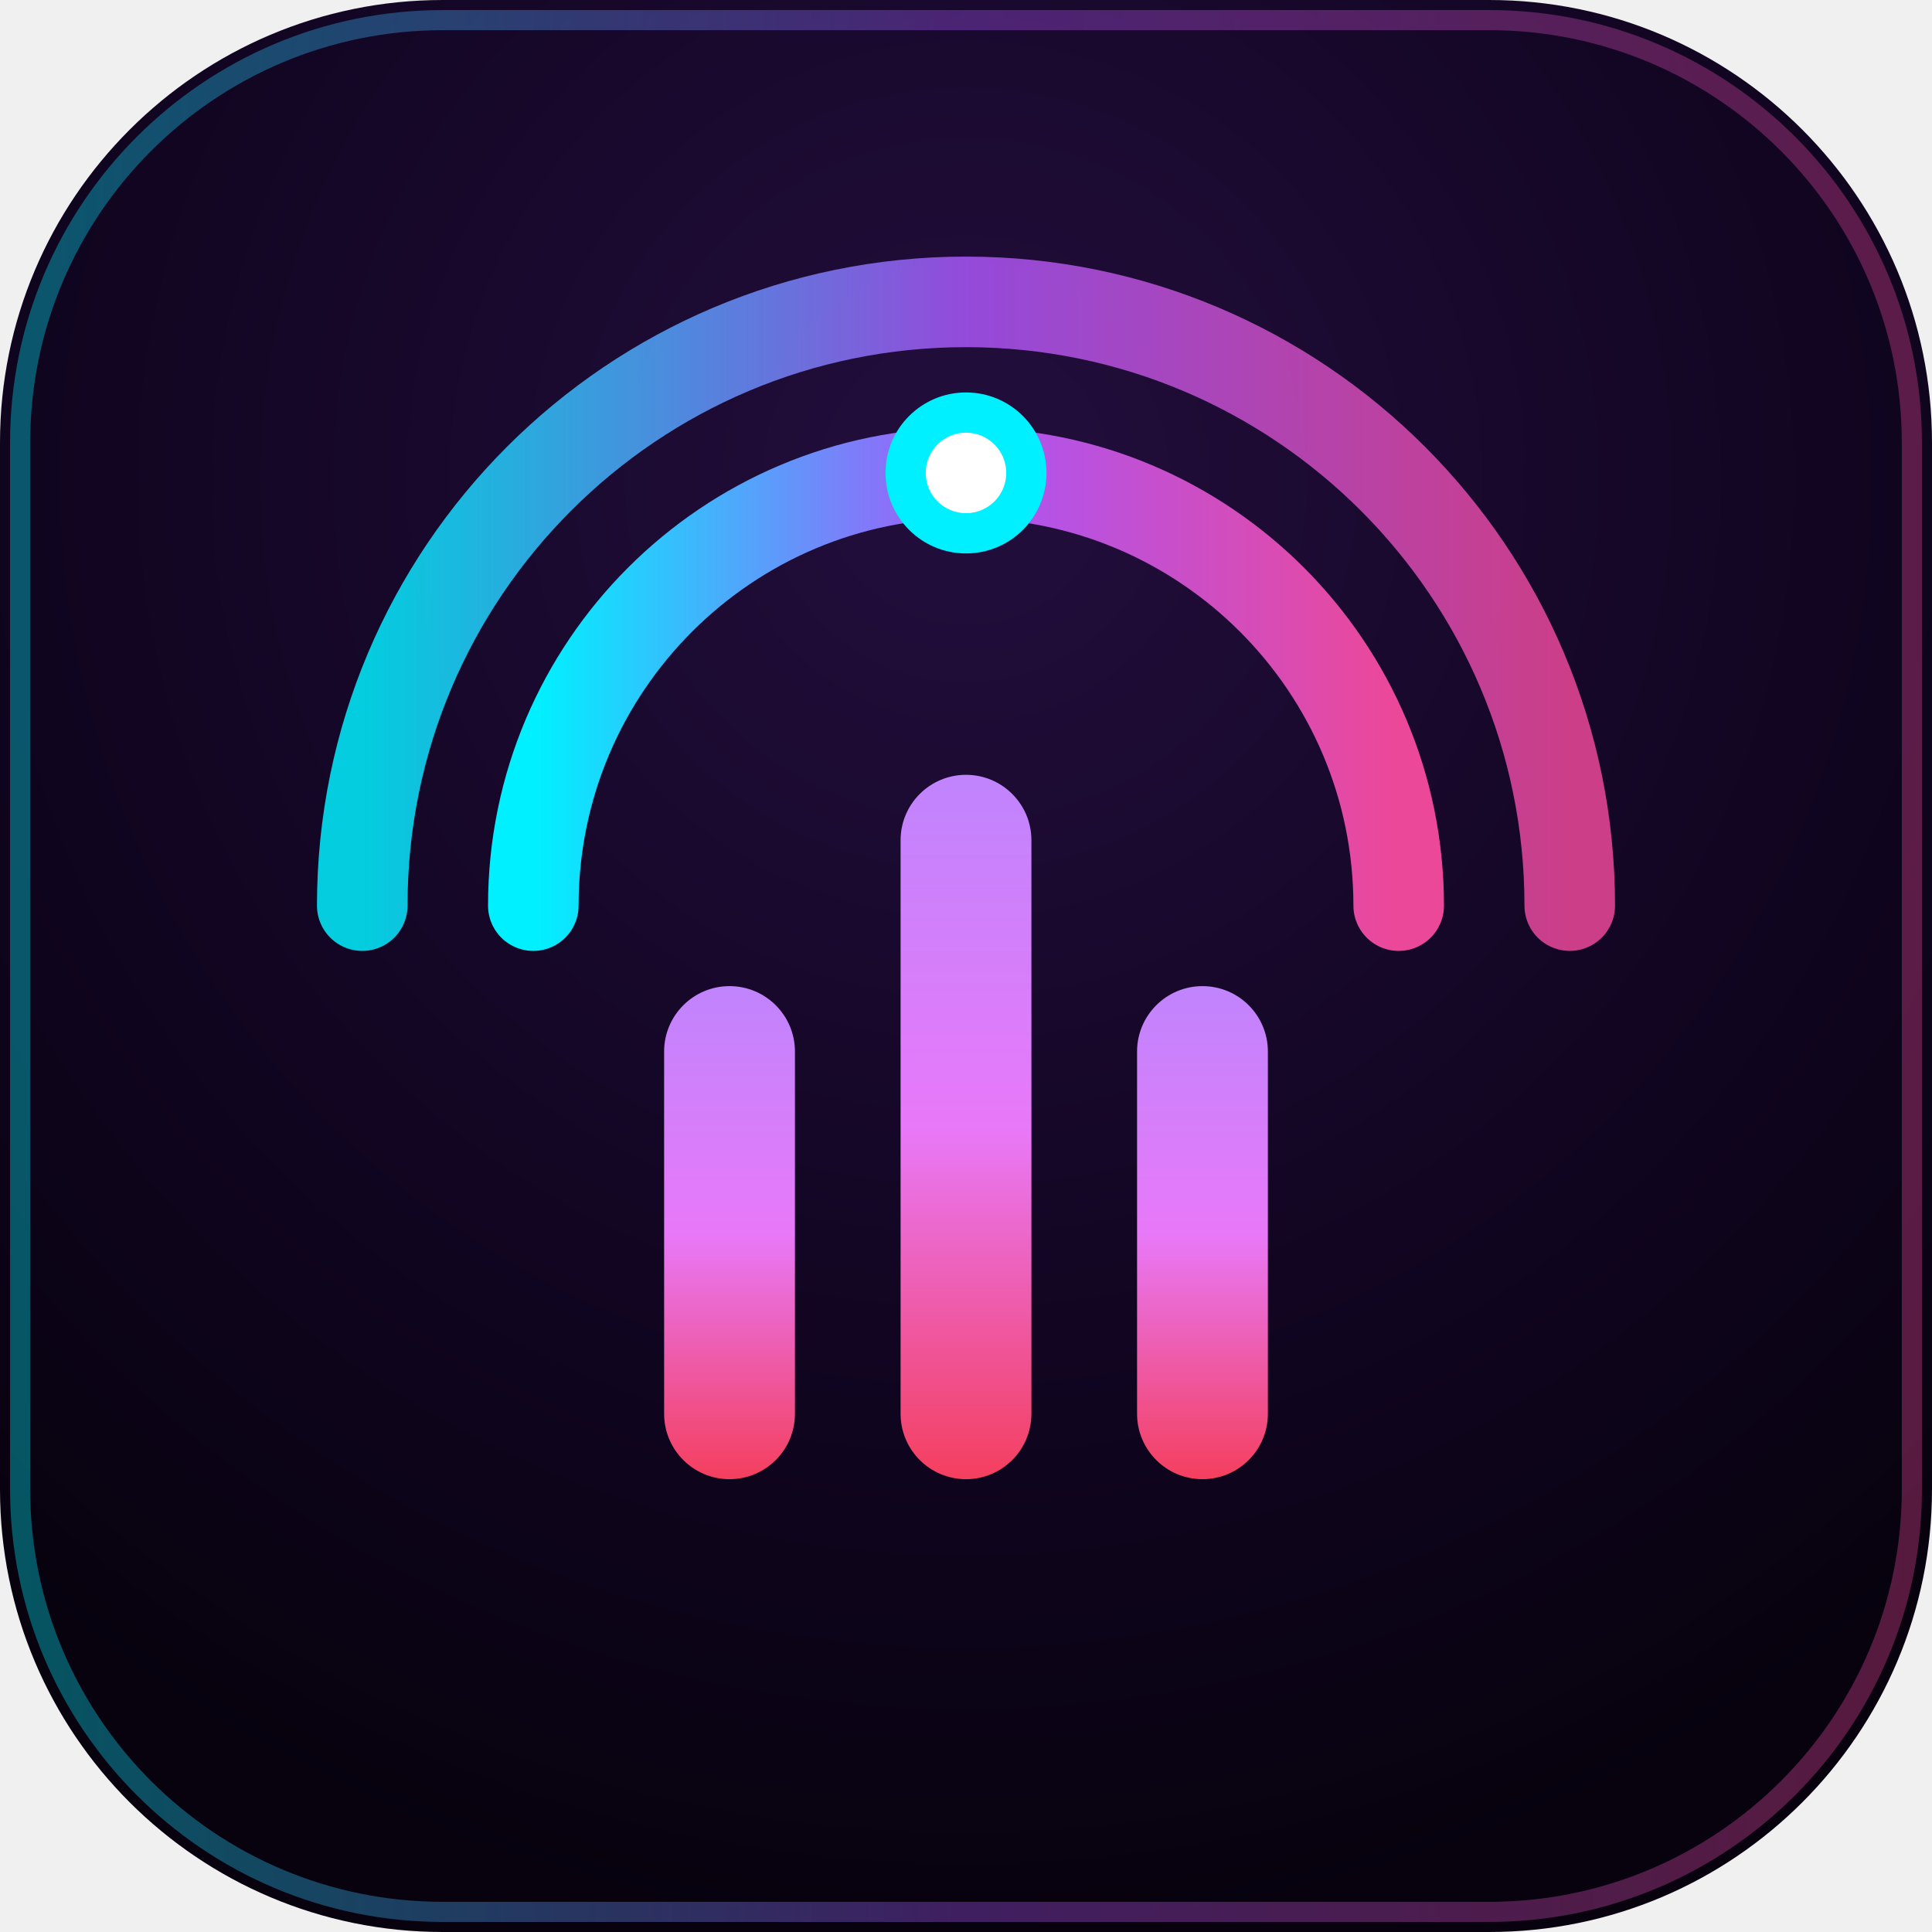
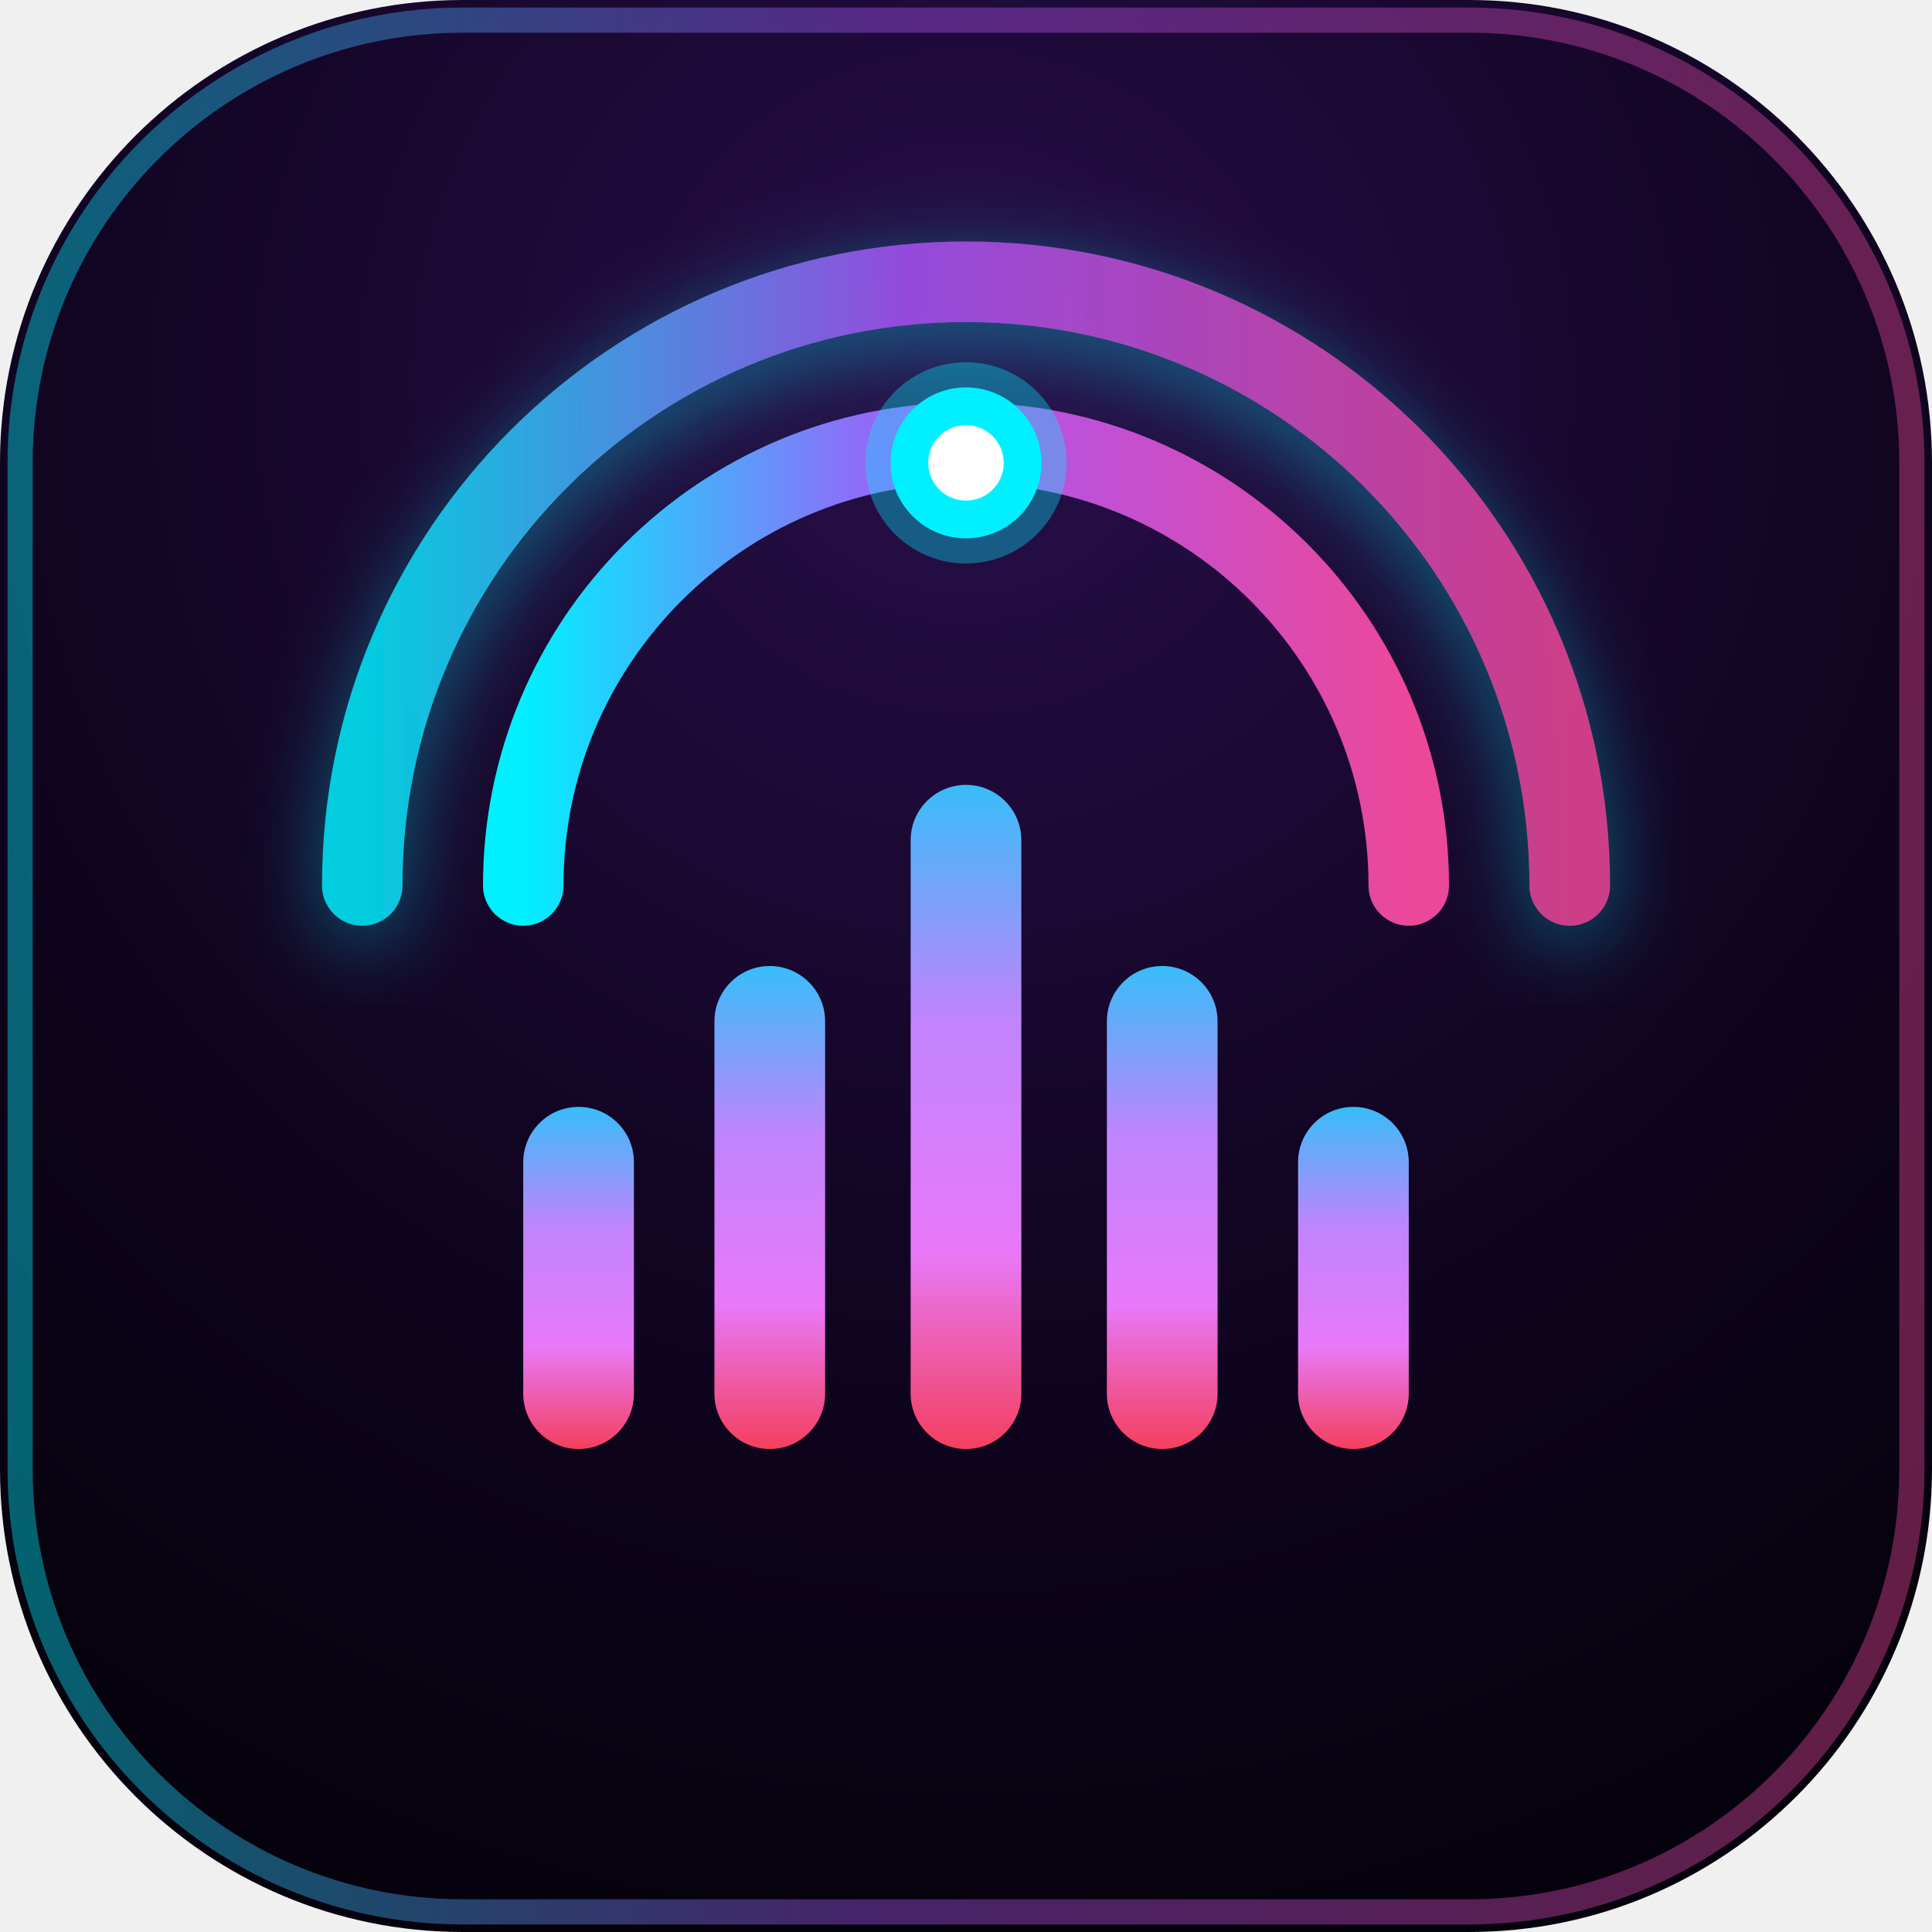
<svg xmlns="http://www.w3.org/2000/svg" viewBox="0 0 192 192" width="192" height="192">
  <defs>
-     <radialGradient id="icon192Bg" cx="50%" cy="25%" r="75%">
-       <stop offset="0%" stop-color="#230E3D" />
-       <stop offset="60%" stop-color="#110521" />
-       <stop offset="100%" stop-color="#07020E" />
+     <radialGradient id="icon192Bg" cx="50%" cy="20%" r="80%">
+       <stop offset="0%" stop-color="#280F4A" />
+       <stop offset="55%" stop-color="#120524" />
+       <stop offset="100%" stop-color="#06020D" />
    </radialGradient>
    <linearGradient id="icon192Wave" x1="0%" y1="0%" x2="100%" y2="0%">
      <stop offset="0%" stop-color="#00F0FF" />
-       <stop offset="50%" stop-color="#A855F7" />
+       <stop offset="45%" stop-color="#A855F7" />
      <stop offset="100%" stop-color="#EC4899" />
    </linearGradient>
    <linearGradient id="icon192Bar" x1="0%" y1="0%" x2="0%" y2="100%">
-       <stop offset="0%" stop-color="#C084FC" />
-       <stop offset="50%" stop-color="#E879F9" />
+       <stop offset="0%" stop-color="#38BDF8" />
+       <stop offset="35%" stop-color="#C084FC" />
+       <stop offset="70%" stop-color="#E879F9" />
      <stop offset="100%" stop-color="#F43F5E" />
    </linearGradient>
+     <filter id="icon192Glow" x="-20%" y="-20%" width="140%" height="140%">
+       <feDropShadow dx="0" dy="2" stdDeviation="4" flood-color="#00F0FF" flood-opacity="0.45" />
+     </filter>
  </defs>
-   <rect width="192" height="192" rx="44" fill="url(#icon192Bg)" />
-   <rect width="188" height="188" x="2" y="2" rx="42" fill="none" stroke="url(#icon192Wave)" stroke-width="2" opacity="0.35" />
-   <path d="M 36 90 A 60 60 0 0 1 156 90" fill="none" stroke="url(#icon192Wave)" stroke-width="9" stroke-linecap="round" opacity="0.85" />
-   <path d="M 53 90 A 43 43 0 0 1 139 90" fill="none" stroke="url(#icon192Wave)" stroke-width="9" stroke-linecap="round" />
-   <rect x="66" y="98" width="13" height="49" rx="6.5" fill="url(#icon192Bar)" />
-   <rect x="89.5" y="77" width="13" height="70" rx="6.5" fill="url(#icon192Bar)" />
-   <rect x="113" y="98" width="13" height="49" rx="6.5" fill="url(#icon192Bar)" />
-   <circle cx="96" cy="47" r="8" fill="#00F0FF" />
-   <circle cx="96" cy="47" r="4" fill="#FFFFFF" />
+   <rect width="192" height="192" rx="46" fill="url(#icon192Bg)" />
+   <rect width="188" height="188" x="2" y="2" rx="44" fill="none" stroke="url(#icon192Wave)" stroke-width="2.5" opacity="0.4" />
+   <path d="M 36 88 A 60 60 0 0 1 156 88" fill="none" stroke="url(#icon192Wave)" stroke-width="8" stroke-linecap="round" opacity="0.85" filter="url(#icon192Glow)" />
+   <path d="M 52 88 A 44 44 0 0 1 140 88" fill="none" stroke="url(#icon192Wave)" stroke-width="8" stroke-linecap="round" />
+   <rect x="52" y="110" width="11" height="34" rx="5.5" fill="url(#icon192Bar)" />
+   <rect x="71" y="96" width="11" height="48" rx="5.5" fill="url(#icon192Bar)" />
+   <rect x="90.5" y="78" width="11" height="66" rx="5.5" fill="url(#icon192Bar)" />
+   <rect x="110" y="96" width="11" height="48" rx="5.5" fill="url(#icon192Bar)" />
+   <rect x="129" y="110" width="11" height="34" rx="5.5" fill="url(#icon192Bar)" />
+   <circle cx="96" cy="46" r="10" fill="#00F0FF" opacity="0.35" />
+   <circle cx="96" cy="46" r="7.5" fill="#00F0FF" />
+   <circle cx="96" cy="46" r="3.75" fill="#FFFFFF" />
</svg>
